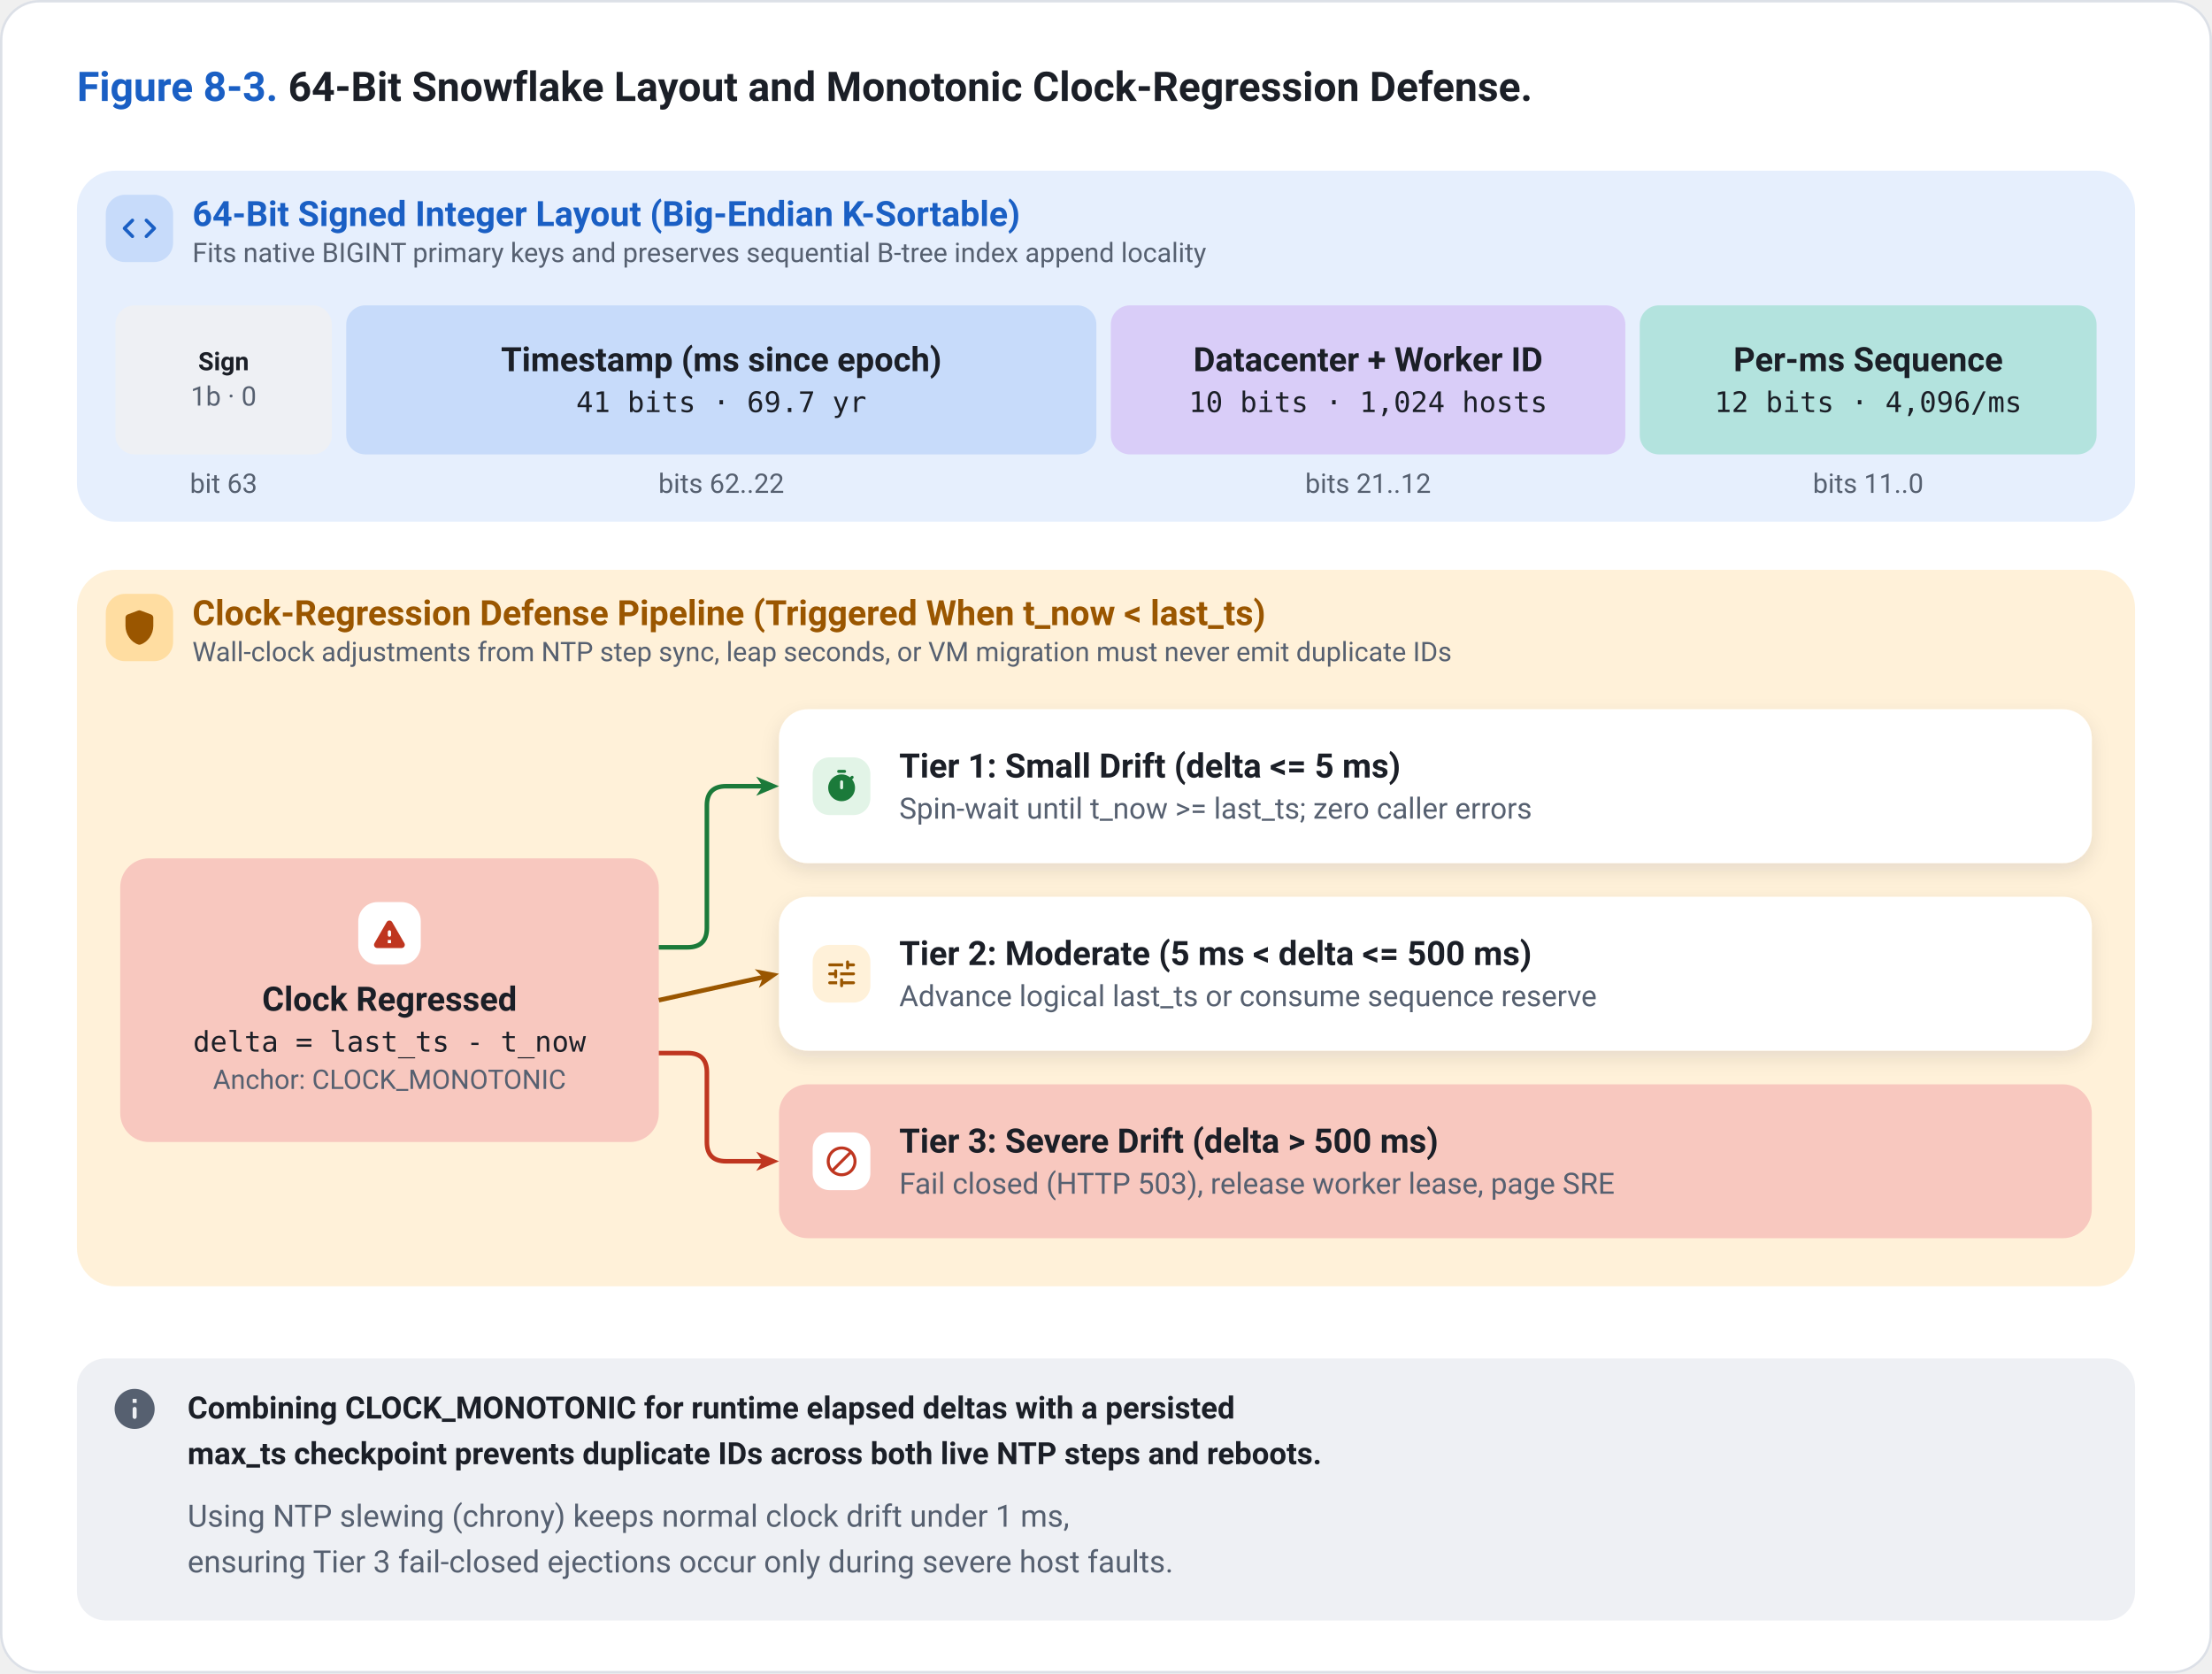
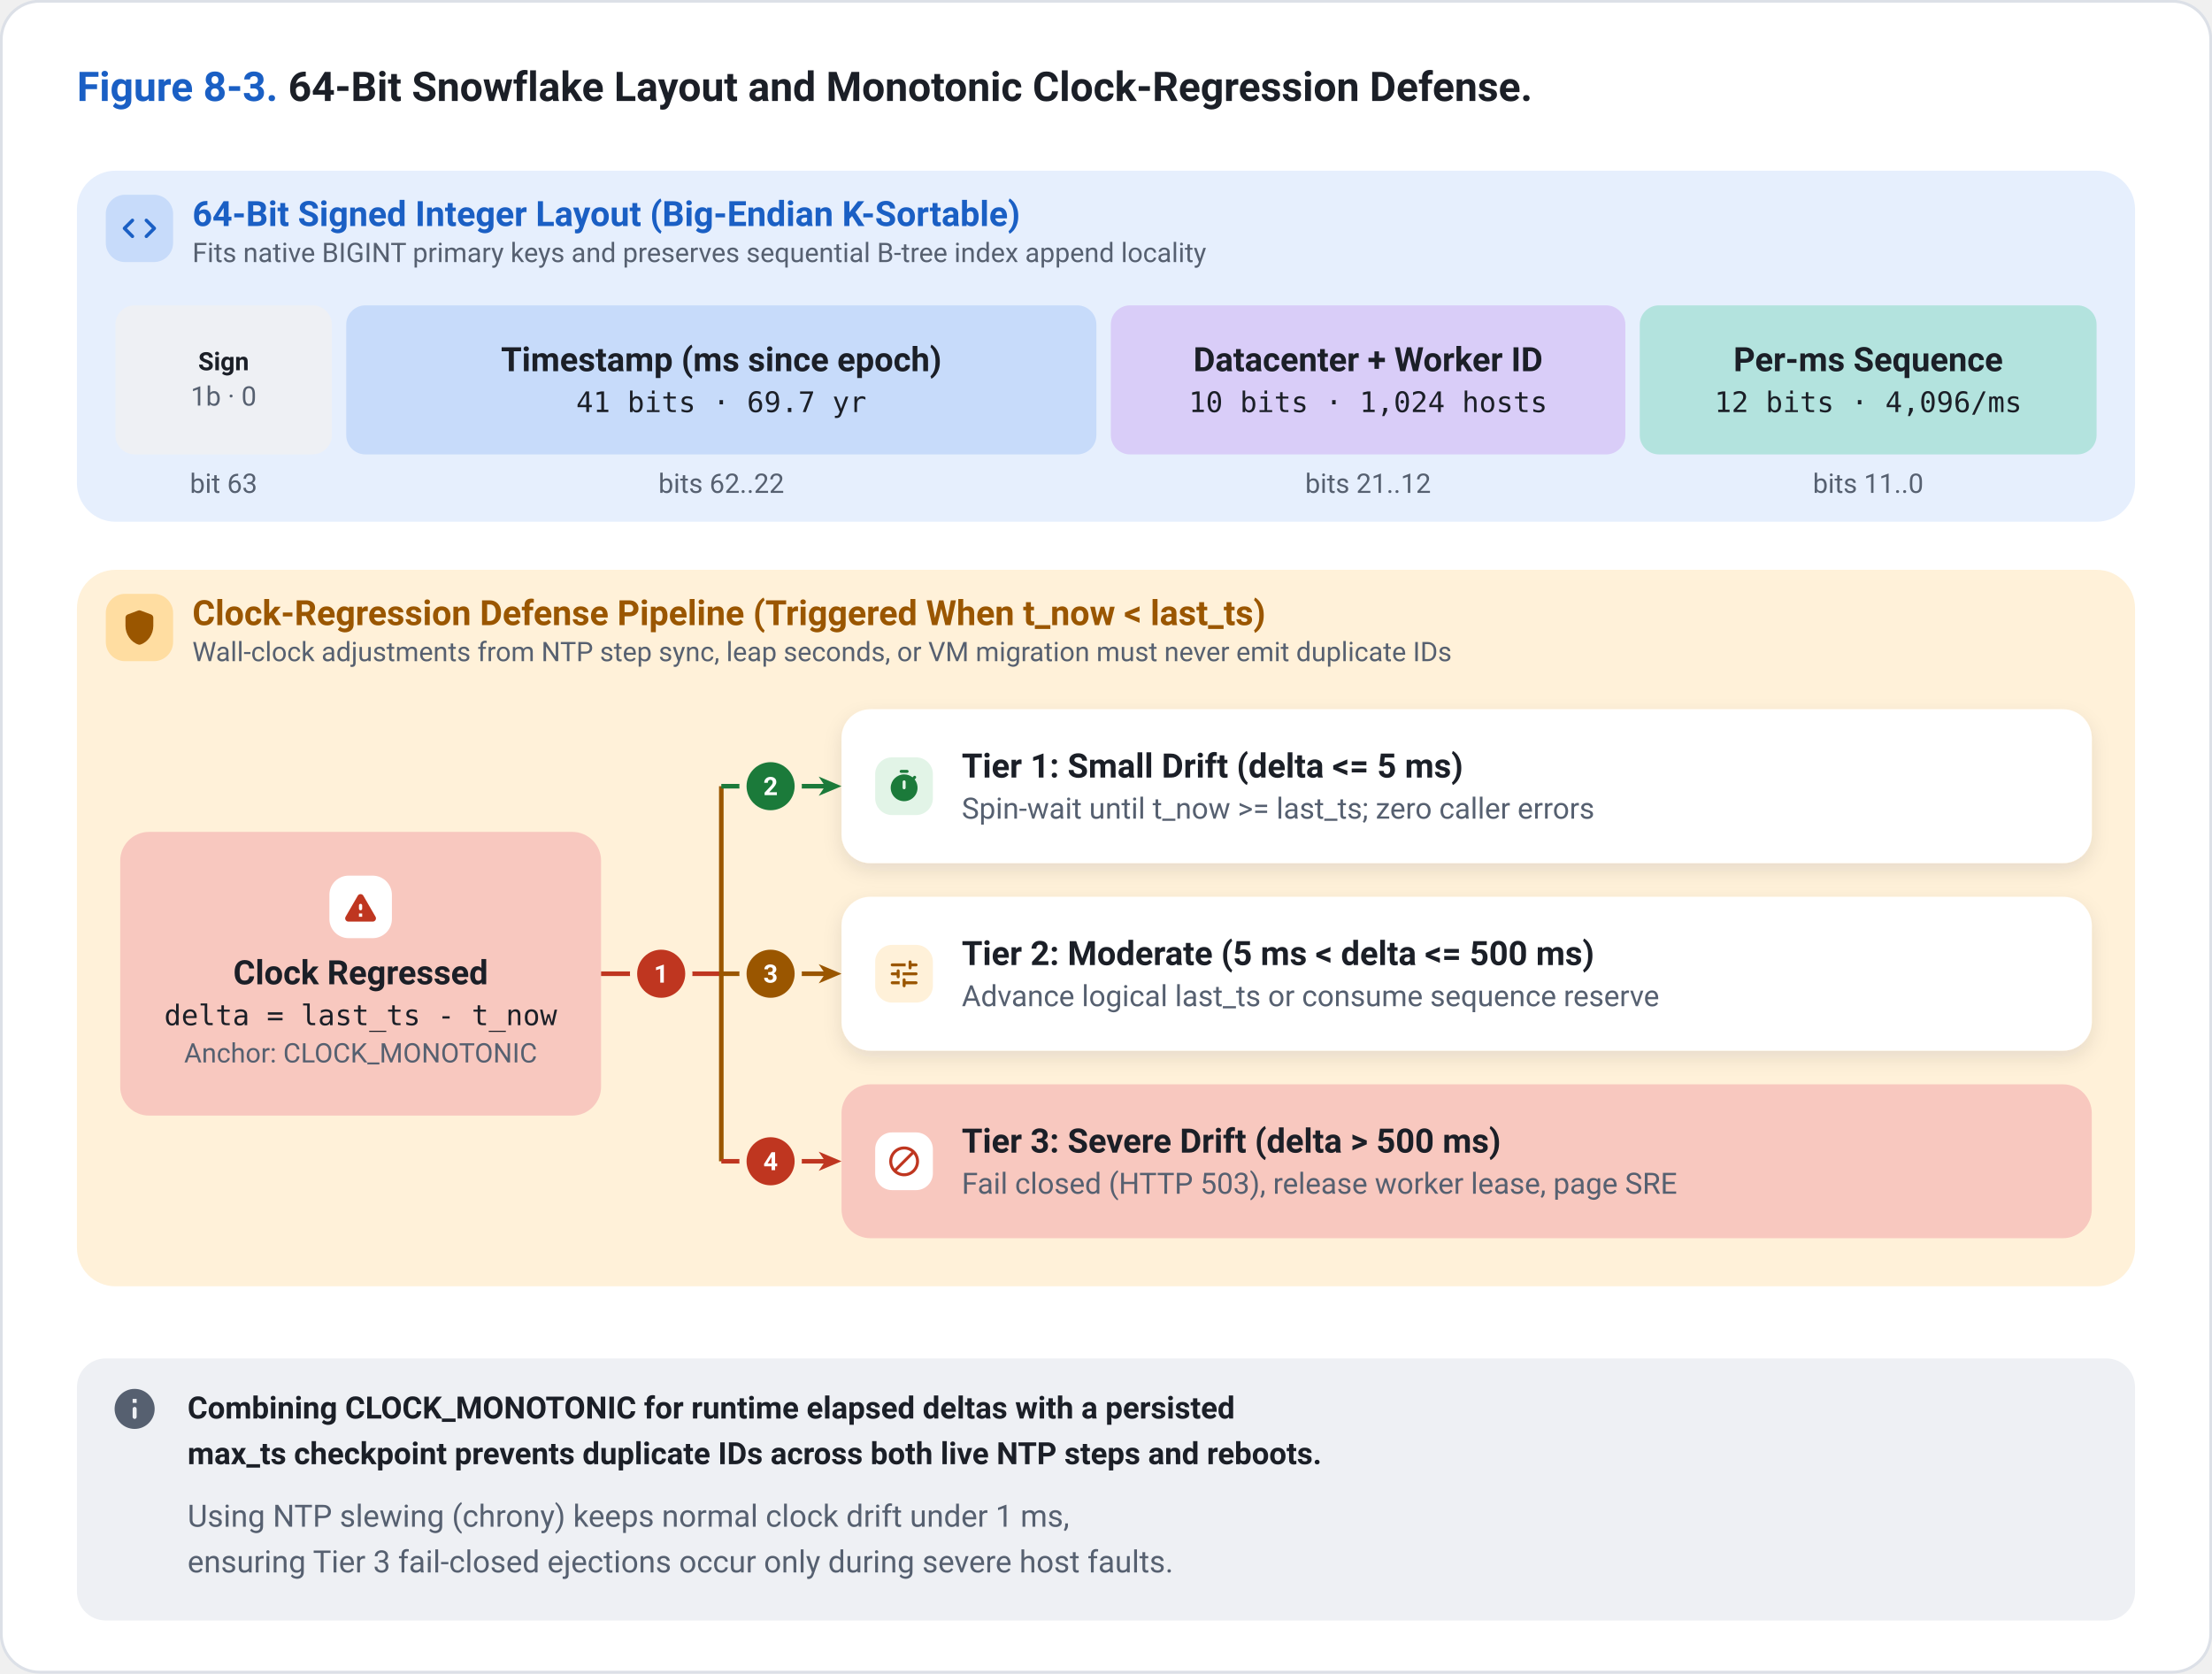
<svg xmlns="http://www.w3.org/2000/svg" viewBox="0 0 920 696" width="920" height="696">
  <style>
    text { font-family: -apple-system, BlinkMacSystemFont, "Segoe UI", Roboto, "Helvetica Neue", Arial, sans-serif; fill: #1B1F27; }
    .paper { fill: #FFFFFF; }
-     .frame { fill: #FFFFFF; stroke: #DCE0E7; stroke-width: 1; }
+     .frame { fill: #FFFFFF; stroke: #DCE0E7; stroke-width: 1.2; }
    .card { fill: #FFFFFF; }
    .hair { stroke: #DCE0E7; stroke-width: 1.2; fill: none; }
    .muted { fill: #566070; }
    .ink { fill: #1B1F27; }
    .title { font-size: 17.0px; font-weight: 650; }
    .head { font-size: 14.5px; font-weight: 650; }
    .name { font-size: 14.0px; font-weight: 650; }
    .body { font-size: 13.0px; }
    .sub { font-size: 12.2px; }
    .mono { font-size: 11.8px; font-family: "SF Mono", SFMono-Regular, ui-monospace, Menlo, Consolas, monospace; }
    .monob { font-size: 11.8px; font-weight: 650; font-family: "SF Mono", SFMono-Regular, ui-monospace, Menlo, Consolas, monospace; }
    .small { font-size: 11.2px; }
    .badge { font-size: 10.5px; font-weight: 650; }
    .note { font-size: 12.8px; }
    .noteb { font-size: 12.8px; font-weight: 650; }
    .sub, .small, .note { fill: #566070; }
    .c-blue { fill: #E6EFFD; }
    .m-blue { fill: #C7DBFA; }
    .a-blue { fill: #1A5FC4; }
    .t-blue { fill: #1A5FC4; }
    .w-blue { stroke: #1A5FC4; fill: none; stroke-linecap: butt; stroke-linejoin: round; }
    .o-blue { stroke: #1A5FC4; fill: none; stroke-width: 1.5; }
    .h-blue { stroke: #1A5FC4; stroke-width: 1.4; }
    .c-green { fill: #E2F4E7; }
    .m-green { fill: #BEE5C9; }
    .a-green { fill: #1B7A3A; }
    .t-green { fill: #1B7A3A; }
    .w-green { stroke: #1B7A3A; fill: none; stroke-linecap: butt; stroke-linejoin: round; }
    .o-green { stroke: #1B7A3A; fill: none; stroke-width: 1.5; }
    .h-green { stroke: #1B7A3A; stroke-width: 1.4; }
    .c-amber { fill: #FFF1D9; }
    .m-amber { fill: #FFDDA1; }
    .a-amber { fill: #9A5600; }
    .t-amber { fill: #9A5600; }
    .w-amber { stroke: #9A5600; fill: none; stroke-linecap: butt; stroke-linejoin: round; }
    .o-amber { stroke: #9A5600; fill: none; stroke-width: 1.5; }
    .h-amber { stroke: #9A5600; stroke-width: 1.4; }
    .c-red { fill: #FDE8E4; }
    .m-red { fill: #F8C8BF; }
    .a-red { fill: #BF3620; }
    .t-red { fill: #BF3620; }
    .w-red { stroke: #BF3620; fill: none; stroke-linecap: butt; stroke-linejoin: round; }
    .o-red { stroke: #BF3620; fill: none; stroke-width: 1.5; }
    .h-red { stroke: #BF3620; stroke-width: 1.4; }
    .c-purple { fill: #EFE9FC; }
    .m-purple { fill: #D9CDF8; }
    .a-purple { fill: #6240C4; }
    .t-purple { fill: #6240C4; }
    .w-purple { stroke: #6240C4; fill: none; stroke-linecap: butt; stroke-linejoin: round; }
    .o-purple { stroke: #6240C4; fill: none; stroke-width: 1.5; }
    .h-purple { stroke: #6240C4; stroke-width: 1.4; }
    .c-teal { fill: #DDF3F1; }
    .m-teal { fill: #B3E3DE; }
    .a-teal { fill: #0E7168; }
    .t-teal { fill: #0E7168; }
    .w-teal { stroke: #0E7168; fill: none; stroke-linecap: butt; stroke-linejoin: round; }
    .o-teal { stroke: #0E7168; fill: none; stroke-width: 1.5; }
    .h-teal { stroke: #0E7168; stroke-width: 1.4; }
    .c-gray { fill: #EEF0F4; }
    .m-gray { fill: #D9DDE5; }
    .a-gray { fill: #566070; }
    .t-gray { fill: #566070; }
    .w-gray { stroke: #566070; fill: none; stroke-linecap: butt; stroke-linejoin: round; }
    .o-gray { stroke: #566070; fill: none; stroke-width: 1.5; }
    .h-gray { stroke: #566070; stroke-width: 1.4; }
    .c-wire { fill: #EEF0F4; }
    .m-wire { fill: #D9DDE5; }
    .a-wire { fill: #5B6676; }
    .t-wire { fill: #5B6676; }
    .w-wire { stroke: #5B6676; fill: none; stroke-linecap: butt; stroke-linejoin: round; }
    .o-wire { stroke: #5B6676; fill: none; stroke-width: 1.5; }
    .h-wire { stroke: #5B6676; stroke-width: 1.4; }
  </style>
  <defs>
    <filter id="lift" x="-10%" y="-15%" width="120%" height="140%">
      <feDropShadow dx="0" dy="1" stdDeviation="1.2" flood-color="#1B2430" flood-opacity="0.14" />
      <feDropShadow dx="0" dy="3" stdDeviation="4" flood-color="#1B2430" flood-opacity="0.10" />
    </filter>
  </defs>
  <rect x="0.5" y="0.5" width="919" height="695" rx="16" class="frame" />
  <text x="32" y="42" class="title">
    <tspan class="t-blue">Figure 8-3.</tspan> 64-Bit Snowflake Layout and Monotonic Clock-Regression Defense.</text>
  <g transform="translate(0 71)">
    <rect x="32.0" y="0.0" width="856.0" height="146.0" rx="16" class="c-blue" />
    <rect x="44.0" y="10.0" width="28.0" height="28.0" rx="8" class="m-blue" />
    <g transform="translate(49.3 15.3) scale(0.723)" class="a-blue">
      <path d="M8.7 15.9 4.8 12l3.9-3.9a.984.984 0 0 0 0-1.4.984.984 0 0 0-1.4 0l-4.59 4.59a.996.996 0 0 0 0 1.41l4.59 4.6c.39.39 1.01.39 1.4 0a.984.984 0 0 0 0-1.4zm6.6 0 3.9-3.9-3.9-3.9a.984.984 0 0 1 0-1.4.984.984 0 0 1 1.4 0l4.59 4.59c.39.39.39 1.02 0 1.41l-4.59 4.6a.984.984 0 0 1-1.4 0 .984.984 0 0 1 0-1.4z" />
    </g>
    <text x="80.0" y="23.0" class="head t-blue" data-fit="80.0,878.0">64-Bit Signed Integer Layout (Big-Endian K-Sortable)</text>
    <text x="80.0" y="38.0" class="small" data-fit="80.0,878.0">Fits native BIGINT primary keys and preserves sequential B-tree index append locality</text>
    <rect x="48.0" y="56.0" width="90.0" height="62.0" rx="8" class="c-gray" />
    <text x="93.0" y="83.0" class="badge" text-anchor="middle" data-fit="58.0,128.0">Sign</text>
    <text x="93.0" y="97.7" class="small" text-anchor="middle" data-fit="58.0,128.0">1b · 0</text>
    <text x="93.0" y="134.0" class="small" text-anchor="middle" data-fit="48.0,138.0">bit 63</text>
    <rect x="144.0" y="56.0" width="312.0" height="62.0" rx="8" class="m-blue" />
    <text x="300.0" y="83.4" class="name" text-anchor="middle" data-fit="154.0,446.0">Timestamp (ms since epoch)</text>
    <text x="300.0" y="100.4" class="mono" text-anchor="middle" data-fit="154.0,446.0">41 bits · 69.7 yr</text>
    <text x="300.0" y="134.0" class="small" text-anchor="middle" data-fit="144.0,456.0">bits 62..22</text>
    <rect x="462.0" y="56.0" width="214.0" height="62.0" rx="8" class="m-purple" />
    <text x="569.0" y="83.4" class="name" text-anchor="middle" data-fit="472.0,666.0">Datacenter + Worker ID</text>
    <text x="569.0" y="100.4" class="mono" text-anchor="middle" data-fit="472.0,666.0">10 bits · 1,024 hosts</text>
    <text x="569.0" y="134.0" class="small" text-anchor="middle" data-fit="462.0,676.0">bits 21..12</text>
    <rect x="682.0" y="56.0" width="190.0" height="62.0" rx="8" class="m-teal" />
    <text x="777.0" y="83.4" class="name" text-anchor="middle" data-fit="692.0,862.0">Per-ms Sequence</text>
    <text x="777.0" y="100.4" class="mono" text-anchor="middle" data-fit="692.0,862.0">12 bits · 4,096/ms</text>
    <text x="777.0" y="134.0" class="small" text-anchor="middle" data-fit="682.0,872.0">bits 11..0</text>
    <rect x="32.0" y="166.0" width="856.0" height="298.0" rx="16" class="c-amber" />
    <rect x="44.0" y="176.0" width="28.0" height="28.0" rx="8" class="m-amber" />
    <g transform="translate(49.3 181.3) scale(0.723)" class="a-amber">
      <path d="m11.3 2.26-6 2.25C4.52 4.81 4 5.55 4 6.39v4.7c0 4.83 3.13 9.37 7.43 10.75.37.12.77.12 1.14 0 4.3-1.38 7.43-5.91 7.43-10.75v-4.7a2 2 0 0 0-1.3-1.87l-6-2.25c-.45-.18-.95-.18-1.4-.01z" />
    </g>
    <text x="80.0" y="189.0" class="head t-amber" data-fit="80.0,878.0">Clock-Regression Defense Pipeline (Triggered When t_now &lt; last_ts)</text>
    <text x="80.0" y="204.0" class="small" data-fit="80.0,878.0">Wall-clock adjustments from NTP step sync, leap seconds, or VM migration must never emit duplicate IDs</text>
-     <rect x="50.0" y="286.0" width="224.0" height="118.0" rx="12" class="m-red" />
-     <rect x="149.0" y="304.2" width="26.0" height="26.0" rx="8" class="card" />
-     <g transform="translate(153.9 309.2) scale(0.672)" class="a-red">
+     <rect x="350.0" y="224.0" width="520.0" height="64.0" rx="12" class="card" filter="url(#lift)" />
+     <rect x="364.0" y="244.0" width="24.0" height="24.0" rx="7" class="c-green" />
+     <g transform="translate(368.6 248.6) scale(0.620)" class="a-green">
+       <path d="M10 3h4c.55 0 1-.45 1-1s-.45-1-1-1h-4c-.55 0-1 .45-1 1s.45 1 1 1zm9.03 4.39.75-.75a.993.993 0 0 0 0-1.4l-.01-.01a.993.993 0 0 0-1.4 0l-.75.75A8.962 8.962 0 0 0 12 4c-4.8 0-8.88 3.96-9 8.76A8.998 8.998 0 0 0 12 22a8.994 8.994 0 0 0 7.03-14.61zM13 13c0 .55-.45 1-1 1s-1-.45-1-1V9c0-.55.45-1 1-1s1 .45 1 1v4z" />
+     </g>
+     <text x="400.0" y="252.4" class="name" data-fit="400.0,858.0">Tier 1: Small Drift (delta &lt;= 5 ms)</text>
+     <text x="400.0" y="269.5" class="sub" data-fit="400.0,858.0">Spin-wait until t_now &gt;= last_ts; zero caller errors</text>
+     <rect x="350.0" y="302.0" width="520.0" height="64.0" rx="12" class="card" filter="url(#lift)" />
+     <rect x="364.0" y="322.0" width="24.0" height="24.0" rx="7" class="c-amber" />
+     <g transform="translate(368.6 326.6) scale(0.620)" class="a-amber">
+       <path d="M3 18c0 .55.45 1 1 1h5v-2H4c-.55 0-1 .45-1 1zM3 6c0 .55.45 1 1 1h9V5H4c-.55 0-1 .45-1 1zm10 14v-1h7c.55 0 1-.45 1-1s-.45-1-1-1h-7v-1c0-.55-.45-1-1-1s-1 .45-1 1v4c0 .55.45 1 1 1s1-.45 1-1zM7 10v1H4c-.55 0-1 .45-1 1s.45 1 1 1h3v1c0 .55.45 1 1 1s1-.45 1-1v-4c0-.55-.45-1-1-1s-1 .45-1 1zm14 2c0-.55-.45-1-1-1h-9v2h9c.55 0 1-.45 1-1zm-5-3c.55 0 1-.45 1-1V7h3c.55 0 1-.45 1-1s-.45-1-1-1h-3V4c0-.55-.45-1-1-1s-1 .45-1 1v4c0 .55.45 1 1 1z" />
+     </g>
+     <text x="400.0" y="330.4" class="name" data-fit="400.0,858.0">Tier 2: Moderate (5 ms &lt; delta &lt;= 500 ms)</text>
+     <text x="400.0" y="347.5" class="sub" data-fit="400.0,858.0">Advance logical last_ts or consume sequence reserve</text>
+     <rect x="350.0" y="380.0" width="520.0" height="64.0" rx="12" class="m-red" />
+     <rect x="364.0" y="400.0" width="24.0" height="24.0" rx="7" class="card" />
+     <g transform="translate(368.6 404.6) scale(0.620)" class="a-red">
+       <path d="M12 2C6.48 2 2 6.48 2 12s4.48 10 10 10 10-4.48 10-10S17.52 2 12 2zM4 12c0-4.42 3.58-8 8-8 1.85 0 3.55.63 4.9 1.69L5.69 16.9A7.902 7.902 0 0 1 4 12zm8 8c-1.85 0-3.55-.63-4.9-1.69L18.31 7.1A7.902 7.902 0 0 1 20 12c0 4.42-3.58 8-8 8z" />
+     </g>
+     <text x="400.0" y="408.4" class="name" data-fit="400.0,858.0">Tier 3: Severe Drift (delta &gt; 500 ms)</text>
+     <text x="400.0" y="425.5" class="sub" data-fit="400.0,858.0">Fail closed (HTTP 503), release worker lease, page SRE</text>
+     <rect x="50.0" y="275.0" width="200.0" height="118.0" rx="12" class="m-red" />
+     <rect x="137.0" y="293.2" width="26.0" height="26.0" rx="8" class="card" />
+     <g transform="translate(141.9 298.2) scale(0.672)" class="a-red">
      <path d="M4.47 21h15.06c1.54 0 2.5-1.67 1.73-3L13.73 4.99c-.77-1.33-2.69-1.33-3.46 0L2.74 18c-.77 1.33.19 3 1.73 3zM12 14c-.55 0-1-.45-1-1v-2c0-.55.45-1 1-1s1 .45 1 1v2c0 .55-.45 1-1 1zm1 4h-2v-2h2v2z" />
    </g>
-     <text x="162.0" y="349.4" class="name" text-anchor="middle" data-fit="60.0,264.0">Clock Regressed</text>
-     <text x="162.0" y="366.4" class="mono" text-anchor="middle" data-fit="60.0,264.0">delta = last_ts - t_now</text>
-     <text x="162.0" y="381.9" class="small" text-anchor="middle" data-fit="60.0,264.0">Anchor: CLOCK_MONOTONIC</text>
-     <rect x="324.0" y="224.0" width="546.0" height="64.0" rx="12" class="card" filter="url(#lift)" />
-     <rect x="338.0" y="244.0" width="24.0" height="24.0" rx="7" class="c-green" />
-     <g transform="translate(342.6 248.6) scale(0.620)" class="a-green">
-       <path d="M10 3h4c.55 0 1-.45 1-1s-.45-1-1-1h-4c-.55 0-1 .45-1 1s.45 1 1 1zm9.03 4.39.75-.75a.993.993 0 0 0 0-1.4l-.01-.01a.993.993 0 0 0-1.4 0l-.75.75A8.962 8.962 0 0 0 12 4c-4.8 0-8.88 3.96-9 8.76A8.998 8.998 0 0 0 12 22a8.994 8.994 0 0 0 7.03-14.61zM13 13c0 .55-.45 1-1 1s-1-.45-1-1V9c0-.55.45-1 1-1s1 .45 1 1v4z" />
-     </g>
-     <text x="374.0" y="252.4" class="name" data-fit="374.0,858.0">Tier 1: Small Drift (delta &lt;= 5 ms)</text>
-     <text x="374.0" y="269.5" class="sub" data-fit="374.0,858.0">Spin-wait until t_now &gt;= last_ts; zero caller errors</text>
-     <rect x="324.0" y="302.0" width="546.0" height="64.0" rx="12" class="card" filter="url(#lift)" />
-     <rect x="338.0" y="322.0" width="24.0" height="24.0" rx="7" class="c-amber" />
-     <g transform="translate(342.6 326.6) scale(0.620)" class="a-amber">
-       <path d="M3 18c0 .55.45 1 1 1h5v-2H4c-.55 0-1 .45-1 1zM3 6c0 .55.45 1 1 1h9V5H4c-.55 0-1 .45-1 1zm10 14v-1h7c.55 0 1-.45 1-1s-.45-1-1-1h-7v-1c0-.55-.45-1-1-1s-1 .45-1 1v4c0 .55.45 1 1 1s1-.45 1-1zM7 10v1H4c-.55 0-1 .45-1 1s.45 1 1 1h3v1c0 .55.45 1 1 1s1-.45 1-1v-4c0-.55-.45-1-1-1s-1 .45-1 1zm14 2c0-.55-.45-1-1-1h-9v2h9c.55 0 1-.45 1-1zm-5-3c.55 0 1-.45 1-1V7h3c.55 0 1-.45 1-1s-.45-1-1-1h-3V4c0-.55-.45-1-1-1s-1 .45-1 1v4c0 .55.45 1 1 1z" />
-     </g>
-     <text x="374.0" y="330.4" class="name" data-fit="374.0,858.0">Tier 2: Moderate (5 ms &lt; delta &lt;= 500 ms)</text>
-     <text x="374.0" y="347.5" class="sub" data-fit="374.0,858.0">Advance logical last_ts or consume sequence reserve</text>
-     <rect x="324.0" y="380.0" width="546.0" height="64.0" rx="12" class="m-red" />
-     <rect x="338.0" y="400.0" width="24.0" height="24.0" rx="7" class="card" />
-     <g transform="translate(342.6 404.6) scale(0.620)" class="a-red">
-       <path d="M12 2C6.48 2 2 6.48 2 12s4.48 10 10 10 10-4.48 10-10S17.52 2 12 2zM4 12c0-4.42 3.58-8 8-8 1.85 0 3.55.63 4.9 1.69L5.69 16.9A7.902 7.902 0 0 1 4 12zm8 8c-1.85 0-3.55-.63-4.9-1.69L18.31 7.1A7.902 7.902 0 0 1 20 12c0 4.42-3.58 8-8 8z" />
-     </g>
-     <text x="374.0" y="408.4" class="name" data-fit="374.0,858.0">Tier 3: Severe Drift (delta &gt; 500 ms)</text>
-     <text x="374.0" y="425.5" class="sub" data-fit="374.0,858.0">Fail closed (HTTP 503), release worker lease, page SRE</text>
-     <polygon points="324.0,256.0 314.5,260.0 317.2,256.0 314.5,252.0" class="a-green" />
-     <path d="M274.0,323.0 L286.0,323.0 Q294.0,323.0 294.0,315.0 L294.0,264.0 Q294.0,256.0 302.0,256.0 L317.4,256.0" class="w-green" stroke-width="1.9" />
-     <polygon points="324.0,334.0 315.6,339.9 317.3,335.5 313.9,332.1" class="a-amber" />
-     <path d="M274.0,345.0 L317.5,335.4" class="w-amber" stroke-width="1.9" />
-     <polygon points="324.0,412.0 314.5,416.0 317.2,412.0 314.5,408.0" class="a-red" />
-     <path d="M274.0,367.0 L286.0,367.0 Q294.0,367.0 294.0,375.0 L294.0,404.0 Q294.0,412.0 302.0,412.0 L317.4,412.0" class="w-red" stroke-width="1.9" />
+     <text x="150.0" y="338.4" class="name" text-anchor="middle" data-fit="60.0,240.0">Clock Regressed</text>
+     <text x="150.0" y="355.4" class="mono" text-anchor="middle" data-fit="60.0,240.0">delta = last_ts - t_now</text>
+     <text x="150.0" y="370.9" class="small" text-anchor="middle" data-fit="60.0,240.0">Anchor: CLOCK_MONOTONIC</text>
+     <path d="M250.0,334.0 L300.0,334.0" class="w-red" stroke-width="1.9" />
+     <circle cx="275.0" cy="334.0" r="13.0" class="c-amber" />
+     <circle cx="275.0" cy="334.0" r="10.0" class="a-red" />
+     <text x="275.0" y="337.7" text-anchor="middle" class="badge paper">1</text>
+     <path d="M300.0,256.0 L300.0,412.0" class="w-amber" stroke-width="1.9" />
+     <polygon points="350.0,256.0 340.5,260.0 343.2,256.0 340.5,252.0" class="a-green" />
+     <path d="M300.0,256.0 L343.4,256.0" class="w-green" stroke-width="1.9" />
+     <circle cx="320.5" cy="256.0" r="13.0" class="c-amber" />
+     <circle cx="320.5" cy="256.0" r="10.0" class="a-green" />
+     <text x="320.5" y="259.7" text-anchor="middle" class="badge paper">2</text>
+     <polygon points="350.0,334.0 340.5,338.0 343.2,334.0 340.5,330.0" class="a-amber" />
+     <path d="M300.0,334.0 L343.4,334.0" class="w-amber" stroke-width="1.9" />
+     <circle cx="320.5" cy="334.0" r="13.0" class="c-amber" />
+     <circle cx="320.5" cy="334.0" r="10.0" class="a-amber" />
+     <text x="320.5" y="337.7" text-anchor="middle" class="badge paper">3</text>
+     <polygon points="350.0,412.0 340.5,416.0 343.2,412.0 340.5,408.0" class="a-red" />
+     <path d="M300.0,412.0 L343.4,412.0" class="w-red" stroke-width="1.9" />
+     <circle cx="320.5" cy="412.0" r="13.0" class="c-amber" />
+     <circle cx="320.5" cy="412.0" r="10.0" class="a-red" />
+     <text x="320.5" y="415.7" text-anchor="middle" class="badge paper">4</text>
  </g>
  <rect x="32" y="565" width="856" height="109" rx="12" class="c-gray" />
  <g transform="translate(46 576) scale(0.833)" class="a-gray">
    <path d="M12 2C6.48 2 2 6.48 2 12s4.48 10 10 10 10-4.48 10-10S17.52 2 12 2zm0 15c-.55 0-1-.45-1-1v-4c0-.55.45-1 1-1s1 .45 1 1v4c0 .55-.45 1-1 1zm1-8h-2V7h2v2z" />
  </g>
  <text x="78" y="590.0" class="noteb ink" data-fit="78,876">Combining CLOCK_MONOTONIC for runtime elapsed deltas with a persisted</text>
  <text x="78" y="609.0" class="noteb ink" data-fit="78,876">max_ts checkpoint prevents duplicate IDs across both live NTP steps and reboots.</text>
  <text x="78" y="635.0" class="note" data-fit="78,876">Using NTP slewing (chrony) keeps normal clock drift under 1 ms,</text>
  <text x="78" y="654.0" class="note" data-fit="78,876">ensuring Tier 3 fail-closed ejections occur only during severe host faults.</text>
</svg>
